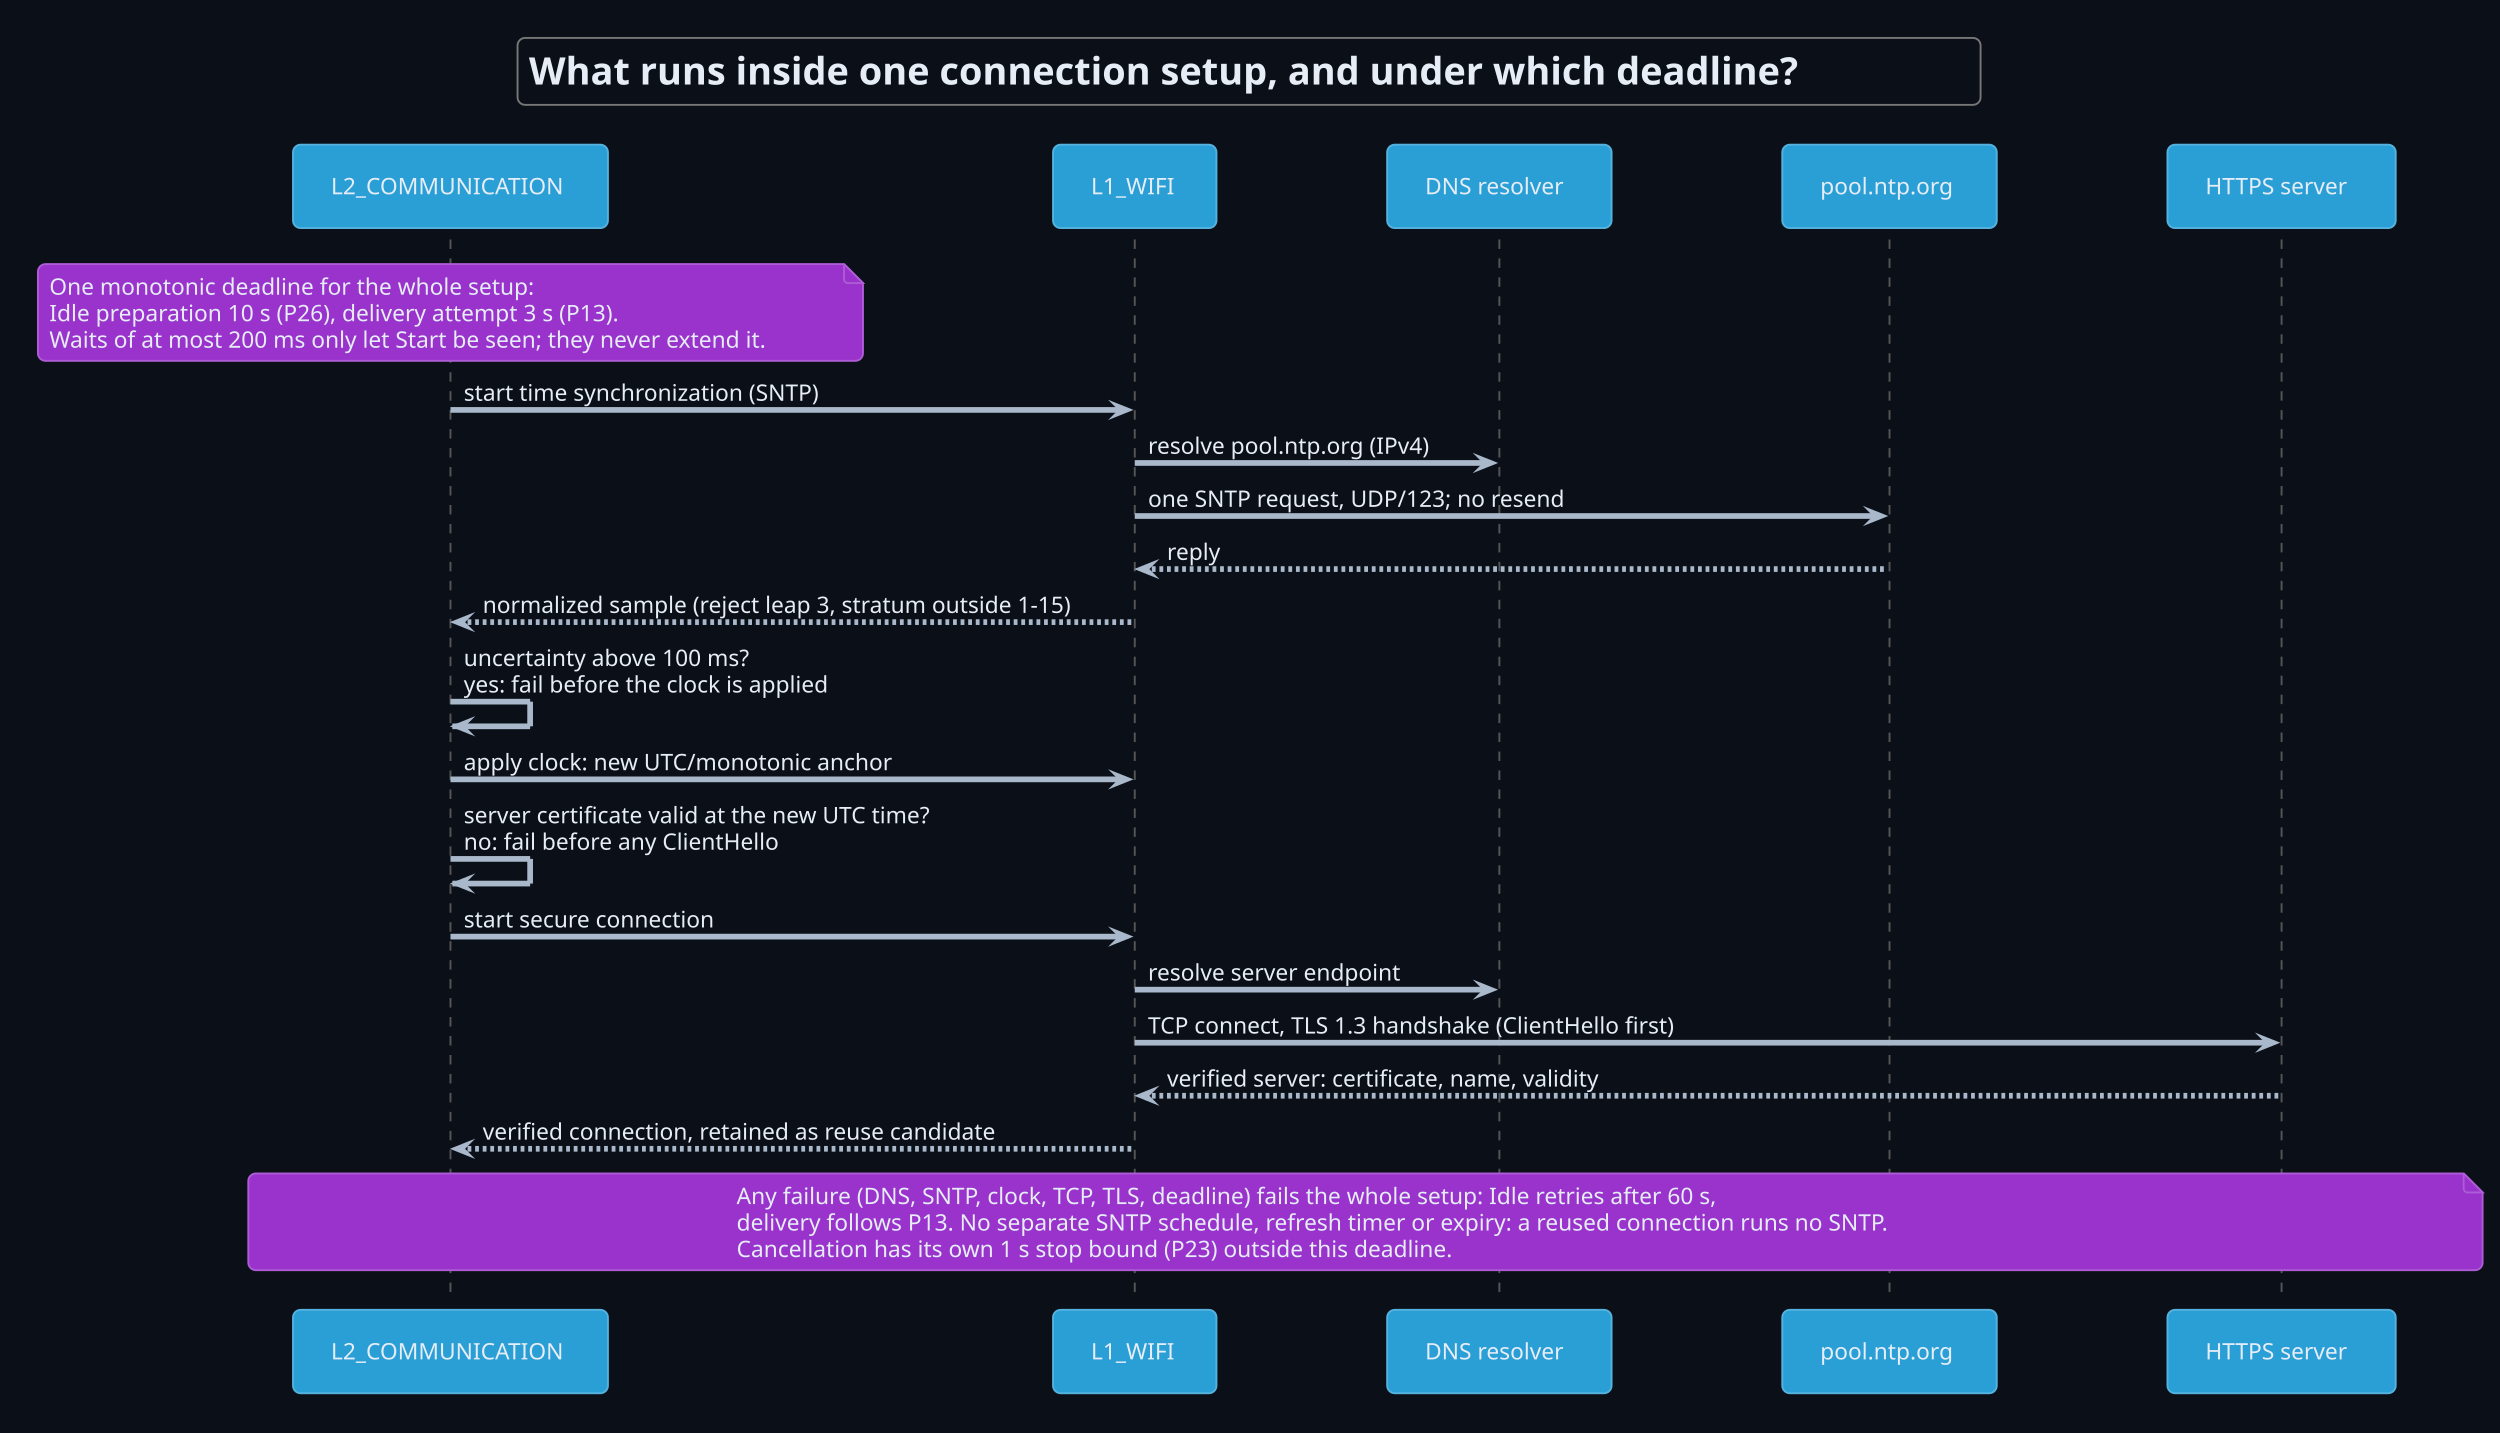
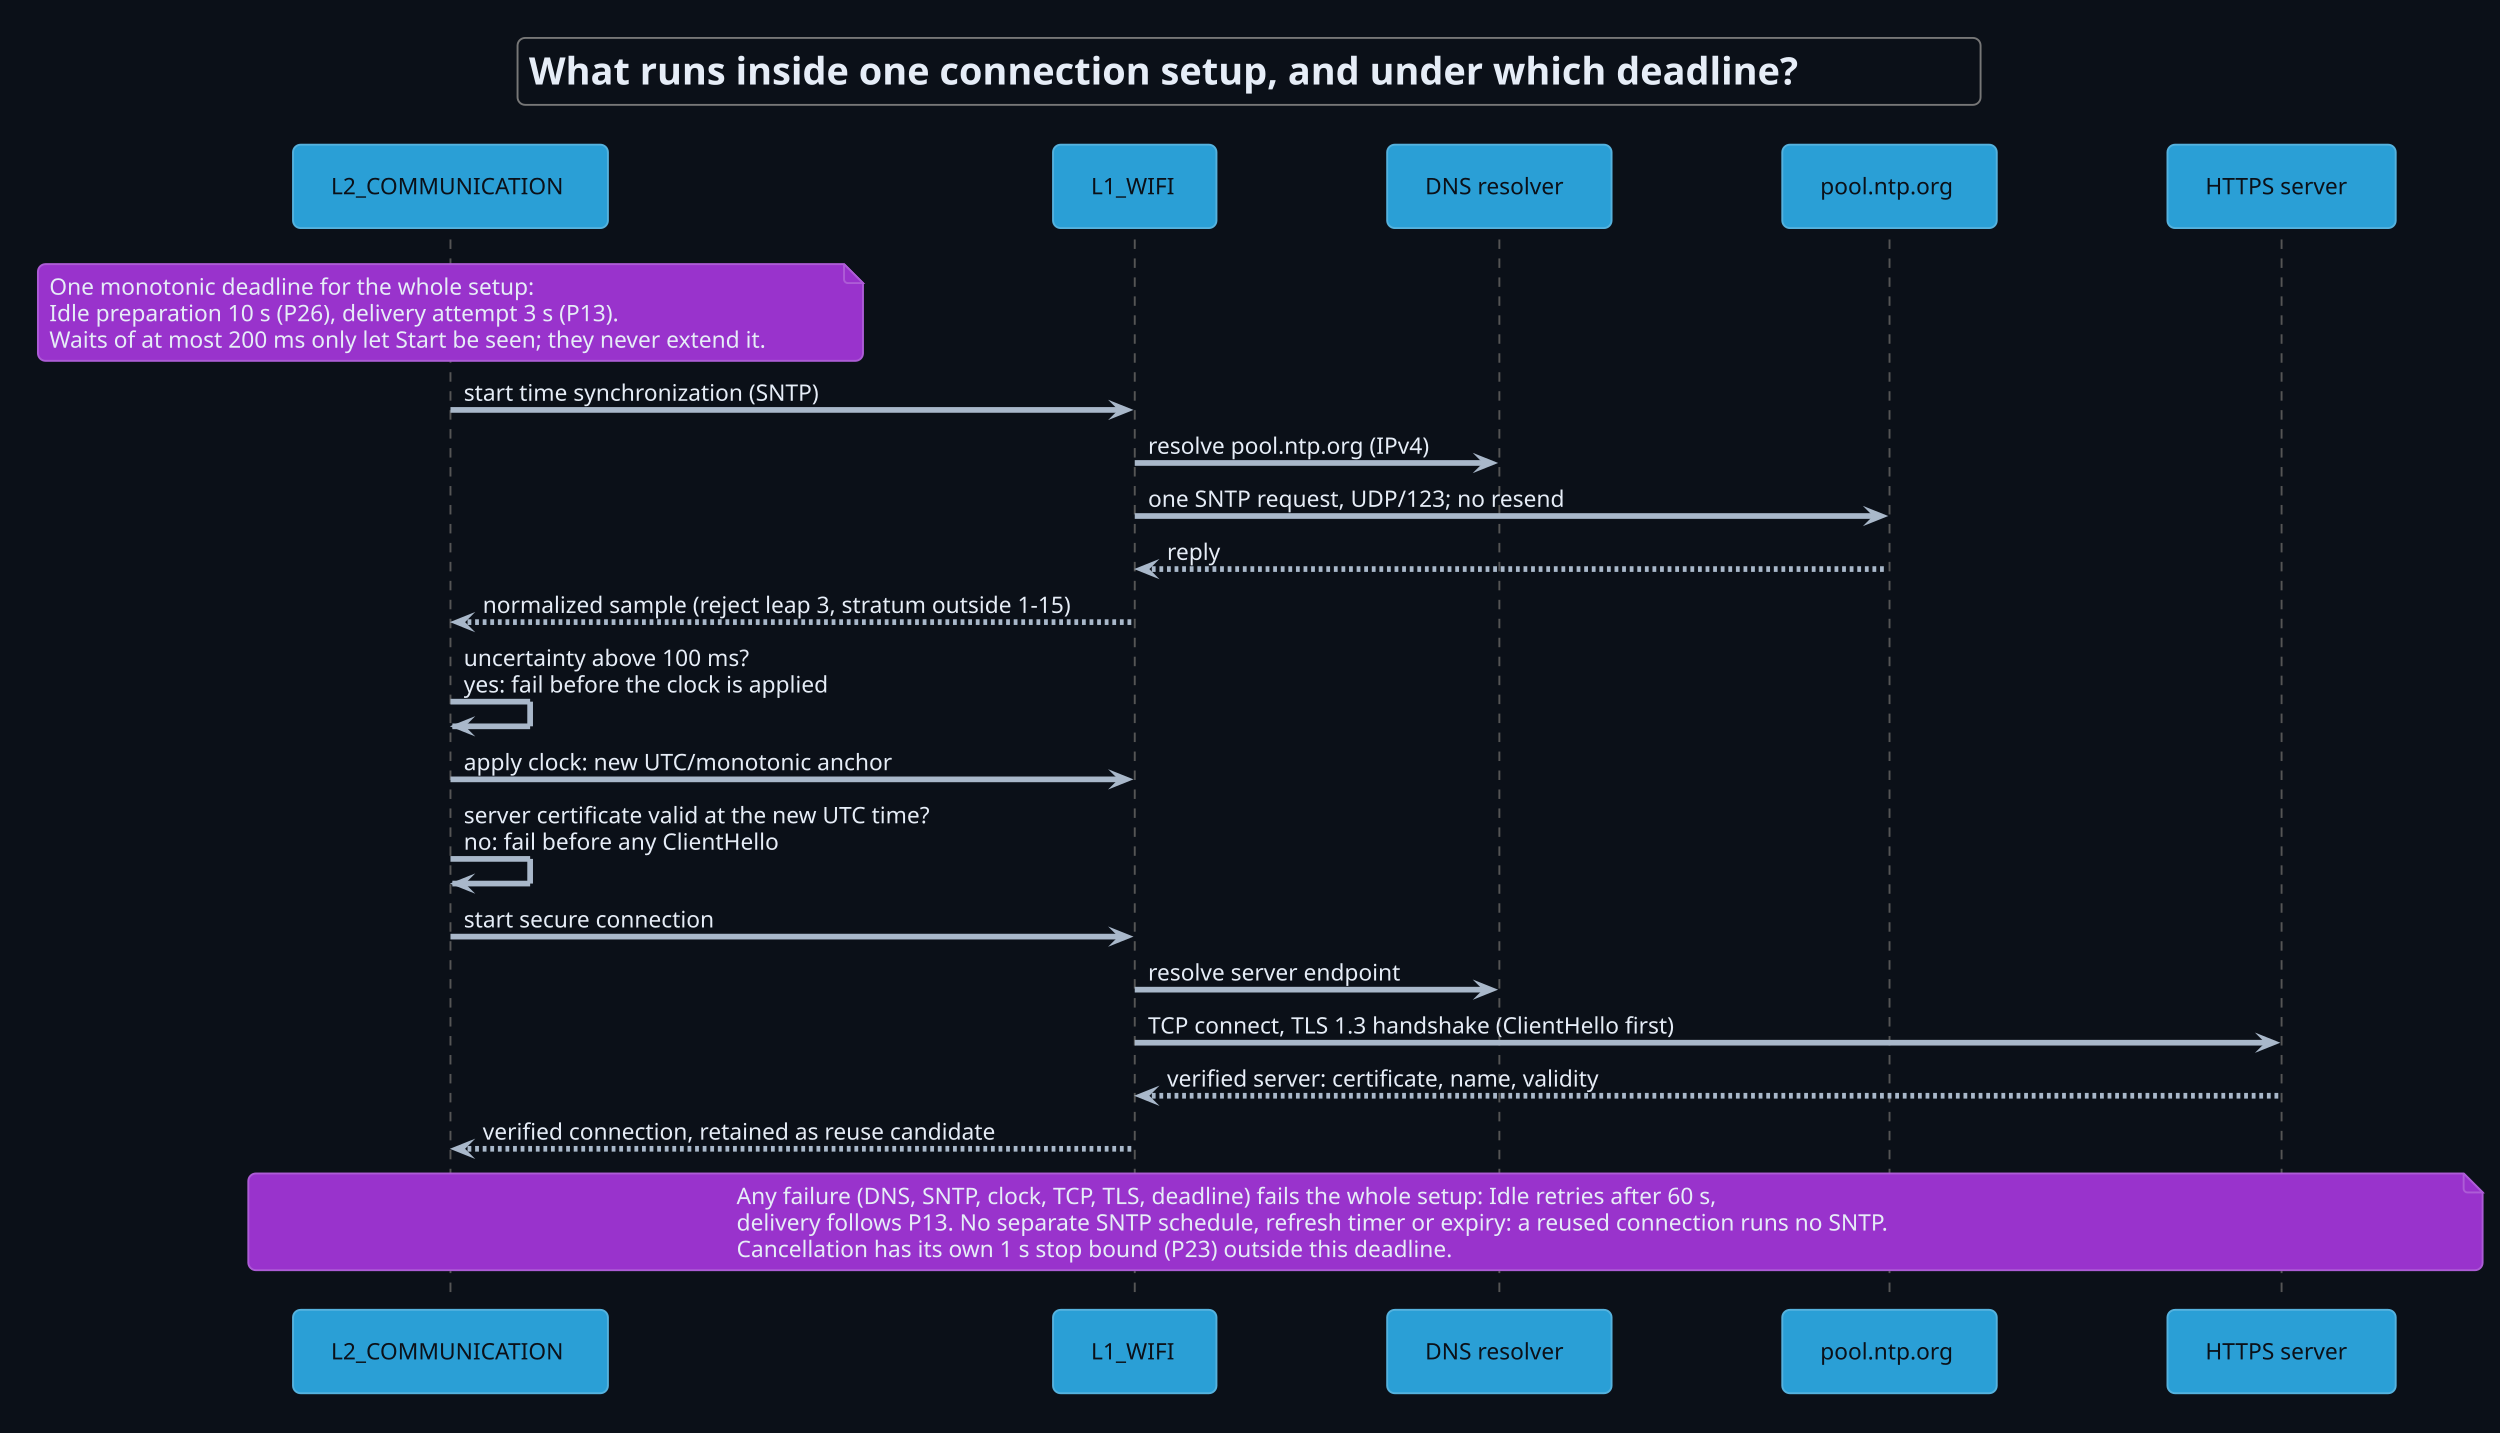
<svg xmlns="http://www.w3.org/2000/svg" version="1.1" data-diagram-type="SEQUENCE" style="width:1373px;height:787px;background:#0B1018;" width="1373.958px" height="787.5px" viewBox="0 0 1373 787" zoomAndPan="magnify" preserveAspectRatio="none" contentStyleType="text/css">
  <defs />
  <g font-family="sans-serif" lengthAdjust="spacing">
    <rect x="0" y="0" width="1373.958" height="787.5" fill="#0B1018" style="stroke:none;" />
-     <g class="title" data-source-line="8">
+     <g class="title" data-source-line="9">
      <rect x="284.238" y="20.833" width="803.495" height="36.751" fill="none" style="stroke:#777;stroke-width:1.042;" rx="4.167" ry="4.167" />
      <text x="290.488" y="46.421" fill="#E6EDF7" font-size="20.833" textLength="790.995" font-weight="700">What runs inside one connection setup, and under which deadline?</text>
    </g>
-     <g class="participant-lifeline" data-qualified-name="COMMUNICATION" data-entity-uid="part1" id="part1-lifeline" data-source-line="9">
+     <g class="participant-lifeline" data-qualified-name="COMMUNICATION" data-entity-uid="part1" id="part1-lifeline" data-source-line="10">
      <g>
        <rect x="243.753" y="131.51" width="8.333" height="582.65" fill="#000" fill-opacity="0" />
        <line x1="247.399" y1="131.51" x2="247.399" y2="714.16" style="stroke:#555;stroke-width:1.042;stroke-dasharray:5.208,5.208;" />
      </g>
    </g>
-     <g class="participant-lifeline" data-qualified-name="WIFI" data-entity-uid="part2" id="part2-lifeline" data-source-line="10">
+     <g class="participant-lifeline" data-qualified-name="WIFI" data-entity-uid="part2" id="part2-lifeline" data-source-line="11">
      <g>
        <rect x="619.559" y="131.51" width="8.333" height="582.65" fill="#000" fill-opacity="0" />
        <line x1="623.205" y1="131.51" x2="623.205" y2="714.16" style="stroke:#555;stroke-width:1.042;stroke-dasharray:5.208,5.208;" />
      </g>
    </g>
-     <g class="participant-lifeline" data-qualified-name="DNS" data-entity-uid="part3" id="part3-lifeline" data-source-line="11">
+     <g class="participant-lifeline" data-qualified-name="DNS" data-entity-uid="part3" id="part3-lifeline" data-source-line="12">
      <g>
        <rect x="819.807" y="131.51" width="8.333" height="582.65" fill="#000" fill-opacity="0" />
        <line x1="823.453" y1="131.51" x2="823.453" y2="714.16" style="stroke:#555;stroke-width:1.042;stroke-dasharray:5.208,5.208;" />
      </g>
    </g>
-     <g class="participant-lifeline" data-qualified-name="NTP" data-entity-uid="part4" id="part4-lifeline" data-source-line="12">
+     <g class="participant-lifeline" data-qualified-name="NTP" data-entity-uid="part4" id="part4-lifeline" data-source-line="13">
      <g>
        <rect x="1034.075" y="131.51" width="8.333" height="582.65" fill="#000" fill-opacity="0" />
        <line x1="1037.721" y1="131.51" x2="1037.721" y2="714.16" style="stroke:#555;stroke-width:1.042;stroke-dasharray:5.208,5.208;" />
      </g>
    </g>
-     <g class="participant-lifeline" data-qualified-name="Server" data-entity-uid="part5" id="part5-lifeline" data-source-line="13">
+     <g class="participant-lifeline" data-qualified-name="Server" data-entity-uid="part5" id="part5-lifeline" data-source-line="14">
      <g>
        <rect x="1249.399" y="131.51" width="8.333" height="582.65" fill="#000" fill-opacity="0" />
        <line x1="1253.045" y1="131.51" x2="1253.045" y2="714.16" style="stroke:#555;stroke-width:1.042;stroke-dasharray:5.208,5.208;" />
      </g>
    </g>
-     <g class="participant participant-head" data-qualified-name="COMMUNICATION" data-entity-uid="part1" id="part1-head" data-source-line="9">
+     <g class="participant participant-head" data-qualified-name="COMMUNICATION" data-entity-uid="part1" id="part1-head" data-source-line="10">
      <rect x="160.925" y="79.46" width="172.947" height="45.801" fill="#2A9FD6" style="stroke:#55B2DE;stroke-width:1.042;" rx="4.167" ry="4.167" />
-       <text x="181.759" y="106.687" fill="#E6EDF7" font-size="12.5" textLength="131.281">L2_COMMUNICATION</text>
+       <text x="181.759" y="106.687" fill="#0B1018" font-size="12.5" textLength="131.281">L2_COMMUNICATION</text>
    </g>
-     <g class="participant participant-head" data-qualified-name="WIFI" data-entity-uid="part2" id="part2-head" data-source-line="10">
+     <g class="participant participant-head" data-qualified-name="WIFI" data-entity-uid="part2" id="part2-head" data-source-line="11">
      <rect x="578.326" y="79.46" width="89.756" height="45.801" fill="#2A9FD6" style="stroke:#55B2DE;stroke-width:1.042;" rx="4.167" ry="4.167" />
-       <text x="599.16" y="106.687" fill="#E6EDF7" font-size="12.5" textLength="48.09">L1_WIFI</text>
+       <text x="599.16" y="106.687" fill="#0B1018" font-size="12.5" textLength="48.09">L1_WIFI</text>
    </g>
-     <g class="participant participant-head" data-qualified-name="DNS" data-entity-uid="part3" id="part3-head" data-source-line="11">
+     <g class="participant participant-head" data-qualified-name="DNS" data-entity-uid="part3" id="part3-head" data-source-line="12">
      <rect x="761.833" y="79.46" width="123.24" height="45.801" fill="#2A9FD6" style="stroke:#55B2DE;stroke-width:1.042;" rx="4.167" ry="4.167" />
-       <text x="782.666" y="106.687" fill="#E6EDF7" font-size="12.5" textLength="81.573">DNS resolver</text>
+       <text x="782.666" y="106.687" fill="#0B1018" font-size="12.5" textLength="81.573">DNS resolver</text>
    </g>
-     <g class="participant participant-head" data-qualified-name="NTP" data-entity-uid="part4" id="part4-head" data-source-line="12">
+     <g class="participant participant-head" data-qualified-name="NTP" data-entity-uid="part4" id="part4-head" data-source-line="13">
      <rect x="978.823" y="79.46" width="117.796" height="45.801" fill="#2A9FD6" style="stroke:#55B2DE;stroke-width:1.042;" rx="4.167" ry="4.167" />
-       <text x="999.656" y="106.687" fill="#E6EDF7" font-size="12.5" textLength="76.129">pool.ntp.org</text>
+       <text x="999.656" y="106.687" fill="#0B1018" font-size="12.5" textLength="76.129">pool.ntp.org</text>
    </g>
-     <g class="participant participant-head" data-qualified-name="Server" data-entity-uid="part5" id="part5-head" data-source-line="13">
+     <g class="participant participant-head" data-qualified-name="Server" data-entity-uid="part5" id="part5-head" data-source-line="14">
      <rect x="1190.369" y="79.46" width="125.352" height="45.801" fill="#2A9FD6" style="stroke:#55B2DE;stroke-width:1.042;" rx="4.167" ry="4.167" />
-       <text x="1211.202" y="106.687" fill="#E6EDF7" font-size="12.5" textLength="83.685">HTTPS server</text>
+       <text x="1211.202" y="106.687" fill="#0B1018" font-size="12.5" textLength="83.685">HTTPS server</text>
    </g>
-     <g class="participant participant-tail" data-qualified-name="COMMUNICATION" data-entity-uid="part1" id="part1-tail" data-source-line="9">
+     <g class="participant participant-tail" data-qualified-name="COMMUNICATION" data-entity-uid="part1" id="part1-tail" data-source-line="10">
      <rect x="160.925" y="719.368" width="172.947" height="45.801" fill="#2A9FD6" style="stroke:#55B2DE;stroke-width:1.042;" rx="4.167" ry="4.167" />
-       <text x="181.759" y="746.596" fill="#E6EDF7" font-size="12.5" textLength="131.281">L2_COMMUNICATION</text>
+       <text x="181.759" y="746.596" fill="#0B1018" font-size="12.5" textLength="131.281">L2_COMMUNICATION</text>
    </g>
-     <g class="participant participant-tail" data-qualified-name="WIFI" data-entity-uid="part2" id="part2-tail" data-source-line="10">
+     <g class="participant participant-tail" data-qualified-name="WIFI" data-entity-uid="part2" id="part2-tail" data-source-line="11">
      <rect x="578.326" y="719.368" width="89.756" height="45.801" fill="#2A9FD6" style="stroke:#55B2DE;stroke-width:1.042;" rx="4.167" ry="4.167" />
-       <text x="599.16" y="746.596" fill="#E6EDF7" font-size="12.5" textLength="48.09">L1_WIFI</text>
+       <text x="599.16" y="746.596" fill="#0B1018" font-size="12.5" textLength="48.09">L1_WIFI</text>
    </g>
-     <g class="participant participant-tail" data-qualified-name="DNS" data-entity-uid="part3" id="part3-tail" data-source-line="11">
+     <g class="participant participant-tail" data-qualified-name="DNS" data-entity-uid="part3" id="part3-tail" data-source-line="12">
      <rect x="761.833" y="719.368" width="123.24" height="45.801" fill="#2A9FD6" style="stroke:#55B2DE;stroke-width:1.042;" rx="4.167" ry="4.167" />
-       <text x="782.666" y="746.596" fill="#E6EDF7" font-size="12.5" textLength="81.573">DNS resolver</text>
+       <text x="782.666" y="746.596" fill="#0B1018" font-size="12.5" textLength="81.573">DNS resolver</text>
    </g>
-     <g class="participant participant-tail" data-qualified-name="NTP" data-entity-uid="part4" id="part4-tail" data-source-line="12">
+     <g class="participant participant-tail" data-qualified-name="NTP" data-entity-uid="part4" id="part4-tail" data-source-line="13">
      <rect x="978.823" y="719.368" width="117.796" height="45.801" fill="#2A9FD6" style="stroke:#55B2DE;stroke-width:1.042;" rx="4.167" ry="4.167" />
-       <text x="999.656" y="746.596" fill="#E6EDF7" font-size="12.5" textLength="76.129">pool.ntp.org</text>
+       <text x="999.656" y="746.596" fill="#0B1018" font-size="12.5" textLength="76.129">pool.ntp.org</text>
    </g>
-     <g class="participant participant-tail" data-qualified-name="Server" data-entity-uid="part5" id="part5-tail" data-source-line="13">
+     <g class="participant participant-tail" data-qualified-name="Server" data-entity-uid="part5" id="part5-tail" data-source-line="14">
      <rect x="1190.369" y="719.368" width="125.352" height="45.801" fill="#2A9FD6" style="stroke:#55B2DE;stroke-width:1.042;" rx="4.167" ry="4.167" />
-       <text x="1211.202" y="746.596" fill="#E6EDF7" font-size="12.5" textLength="83.685">HTTPS server</text>
+       <text x="1211.202" y="746.596" fill="#0B1018" font-size="12.5" textLength="83.685">HTTPS server</text>
    </g>
    <path d="M20.833,149.219 L20.833,194.01 A4.167,4.167 0 0 0 25,198.177 L469.792,198.177 A4.167,4.167 0 0 0 473.958,194.01 L473.958,155.469 L463.542,145.052 L25,145.052 A4.167,4.167 0 0 0 20.833,149.219" style="stroke:#AD5CD6;stroke-width:1.042;" fill="#93C" />
    <path d="M463.542,145.052 L463.542,153.385 A2.083,2.083 0 0 0 465.625,155.469 L473.958,155.469 L463.542,145.052" style="stroke:#AD5CD6;stroke-width:1.042;" fill="#93C" />
    <text x="27.083" y="161.863" fill="#E6EDF7" font-size="12.5" textLength="283.112">One monotonic deadline for the whole setup:</text>
    <text x="27.083" y="176.414" fill="#E6EDF7" font-size="12.5" textLength="343.231">Idle preparation 10 s (P26), delivery attempt 3 s (P13).</text>
    <text x="27.083" y="190.965" fill="#E6EDF7" font-size="12.5" textLength="431.256">Waits of at most 200 ms only let Start be seen; they never extend it.</text>
-     <g class="message" data-entity-1="part1" data-entity-2="part2" id="msg1" data-source-line="19">
+     <g class="message" data-entity-1="part1" data-entity-2="part2" id="msg1" data-source-line="20">
      <polygon points="610.705,220.964,621.121,225.13,610.705,229.297,614.871,225.13" fill="#A9B8CA" style="stroke:#A9B8CA;stroke-width:1.042;stroke-linejoin:miter;stroke-miterlimit:10;" />
      <line x1="247.399" y1="225.13" x2="616.955" y2="225.13" style="stroke:#A9B8CA;stroke-width:3.125;" />
      <text x="254.691" y="220.099" fill="#E6EDF7" font-size="12.5" textLength="210.461">start time synchronization (SNTP)</text>
    </g>
-     <g class="message" data-entity-1="part2" data-entity-2="part3" id="msg2" data-source-line="20">
+     <g class="message" data-entity-1="part2" data-entity-2="part3" id="msg2" data-source-line="21">
      <polygon points="810.953,250.098,821.369,254.264,810.953,258.431,815.119,254.264" fill="#A9B8CA" style="stroke:#A9B8CA;stroke-width:1.042;stroke-linejoin:miter;stroke-miterlimit:10;" />
      <line x1="623.205" y1="254.264" x2="817.203" y2="254.264" style="stroke:#A9B8CA;stroke-width:3.125;" />
      <text x="630.496" y="249.233" fill="#E6EDF7" font-size="12.5" textLength="165.955">resolve pool.ntp.org (IPv4)</text>
    </g>
-     <g class="message" data-entity-1="part2" data-entity-2="part4" id="msg3" data-source-line="21">
+     <g class="message" data-entity-1="part2" data-entity-2="part4" id="msg3" data-source-line="22">
      <polygon points="1025.221,279.232,1035.637,283.398,1025.221,287.565,1029.387,283.398" fill="#A9B8CA" style="stroke:#A9B8CA;stroke-width:1.042;stroke-linejoin:miter;stroke-miterlimit:10;" />
      <line x1="623.205" y1="283.398" x2="1031.471" y2="283.398" style="stroke:#A9B8CA;stroke-width:3.125;" />
      <text x="630.496" y="278.367" fill="#E6EDF7" font-size="12.5" textLength="244.403">one SNTP request, UDP/123; no resend</text>
    </g>
-     <g class="message" data-entity-1="part4" data-entity-2="part2" id="msg4" data-source-line="22">
+     <g class="message" data-entity-1="part4" data-entity-2="part2" id="msg4" data-source-line="23">
      <polygon points="634.663,308.366,624.246,312.533,634.663,316.699,630.496,312.533" fill="#A9B8CA" style="stroke:#A9B8CA;stroke-width:1.042;stroke-linejoin:miter;stroke-miterlimit:10;" />
      <line x1="628.413" y1="312.533" x2="1036.679" y2="312.533" style="stroke:#A9B8CA;stroke-width:3.125;stroke-dasharray:2.083,2.083;" />
      <text x="640.913" y="307.501" fill="#E6EDF7" font-size="12.5" textLength="31.635">reply</text>
    </g>
-     <g class="message" data-entity-1="part2" data-entity-2="part1" id="msg5" data-source-line="23">
+     <g class="message" data-entity-1="part2" data-entity-2="part1" id="msg5" data-source-line="24">
      <polygon points="258.857,337.5,248.441,341.667,258.857,345.833,254.691,341.667" fill="#A9B8CA" style="stroke:#A9B8CA;stroke-width:1.042;stroke-linejoin:miter;stroke-miterlimit:10;" />
      <line x1="252.607" y1="341.667" x2="622.163" y2="341.667" style="stroke:#A9B8CA;stroke-width:3.125;stroke-dasharray:2.083,2.083;" />
      <text x="265.107" y="336.635" fill="#E6EDF7" font-size="12.5" textLength="350.806">normalized sample (reject leap 3, stratum outside 1-15)</text>
    </g>
-     <g class="message" data-entity-1="part1" data-entity-2="part1" id="msg6" data-source-line="24">
+     <g class="message" data-entity-1="part1" data-entity-2="part1" id="msg6" data-source-line="25">
      <line x1="247.399" y1="385.352" x2="291.149" y2="385.352" style="stroke:#A9B8CA;stroke-width:3.125;" />
      <line x1="291.149" y1="385.352" x2="291.149" y2="398.893" style="stroke:#A9B8CA;stroke-width:3.125;" />
      <line x1="248.441" y1="398.893" x2="291.149" y2="398.893" style="stroke:#A9B8CA;stroke-width:3.125;" />
      <polygon points="258.857,394.727,248.441,398.893,258.857,403.06,254.691,398.893" fill="#A9B8CA" style="stroke:#A9B8CA;stroke-width:1.042;stroke-linejoin:miter;stroke-miterlimit:10;" />
      <text x="254.691" y="365.769" fill="#E6EDF7" font-size="12.5" textLength="171.234">uncertainty above 100 ms?</text>
      <text x="254.691" y="380.32" fill="#E6EDF7" font-size="12.5" textLength="217.865">yes: fail before the clock is applied</text>
    </g>
-     <g class="message" data-entity-1="part1" data-entity-2="part2" id="msg7" data-source-line="25">
+     <g class="message" data-entity-1="part1" data-entity-2="part2" id="msg7" data-source-line="26">
      <polygon points="610.705,423.861,621.121,428.027,610.705,432.194,614.871,428.027" fill="#A9B8CA" style="stroke:#A9B8CA;stroke-width:1.042;stroke-linejoin:miter;stroke-miterlimit:10;" />
      <line x1="247.399" y1="428.027" x2="616.955" y2="428.027" style="stroke:#A9B8CA;stroke-width:3.125;" />
      <text x="254.691" y="422.996" fill="#E6EDF7" font-size="12.5" textLength="251.544">apply clock: new UTC/monotonic anchor</text>
    </g>
-     <g class="message" data-entity-1="part1" data-entity-2="part1" id="msg8" data-source-line="26">
+     <g class="message" data-entity-1="part1" data-entity-2="part1" id="msg8" data-source-line="27">
      <line x1="247.399" y1="471.712" x2="291.149" y2="471.712" style="stroke:#A9B8CA;stroke-width:3.125;" />
      <line x1="291.149" y1="471.712" x2="291.149" y2="485.254" style="stroke:#A9B8CA;stroke-width:3.125;" />
      <line x1="248.441" y1="485.254" x2="291.149" y2="485.254" style="stroke:#A9B8CA;stroke-width:3.125;" />
      <polygon points="258.857,481.087,248.441,485.254,258.857,489.421,254.691,485.254" fill="#A9B8CA" style="stroke:#A9B8CA;stroke-width:1.042;stroke-linejoin:miter;stroke-miterlimit:10;" />
      <text x="254.691" y="452.13" fill="#E6EDF7" font-size="12.5" textLength="279.694">server certificate valid at the new UTC time?</text>
      <text x="254.691" y="466.681" fill="#E6EDF7" font-size="12.5" textLength="186.035">no: fail before any ClientHello</text>
    </g>
-     <g class="message" data-entity-1="part1" data-entity-2="part2" id="msg9" data-source-line="27">
+     <g class="message" data-entity-1="part1" data-entity-2="part2" id="msg9" data-source-line="28">
      <polygon points="610.705,510.221,621.121,514.388,610.705,518.555,614.871,514.388" fill="#A9B8CA" style="stroke:#A9B8CA;stroke-width:1.042;stroke-linejoin:miter;stroke-miterlimit:10;" />
      <line x1="247.399" y1="514.388" x2="616.955" y2="514.388" style="stroke:#A9B8CA;stroke-width:3.125;" />
      <text x="254.691" y="509.357" fill="#E6EDF7" font-size="12.5" textLength="147.76">start secure connection</text>
    </g>
-     <g class="message" data-entity-1="part2" data-entity-2="part3" id="msg10" data-source-line="28">
+     <g class="message" data-entity-1="part2" data-entity-2="part3" id="msg10" data-source-line="29">
      <polygon points="810.953,539.355,821.369,543.522,810.953,547.689,815.119,543.522" fill="#A9B8CA" style="stroke:#A9B8CA;stroke-width:1.042;stroke-linejoin:miter;stroke-miterlimit:10;" />
      <line x1="623.205" y1="543.522" x2="817.203" y2="543.522" style="stroke:#A9B8CA;stroke-width:3.125;" />
      <text x="630.496" y="538.491" fill="#E6EDF7" font-size="12.5" textLength="148.492">resolve server endpoint</text>
    </g>
-     <g class="message" data-entity-1="part2" data-entity-2="part5" id="msg11" data-source-line="29">
+     <g class="message" data-entity-1="part2" data-entity-2="part5" id="msg11" data-source-line="30">
      <polygon points="1240.545,568.49,1250.961,572.656,1240.545,576.823,1244.711,572.656" fill="#A9B8CA" style="stroke:#A9B8CA;stroke-width:1.042;stroke-linejoin:miter;stroke-miterlimit:10;" />
      <line x1="623.205" y1="572.656" x2="1246.795" y2="572.656" style="stroke:#A9B8CA;stroke-width:3.125;" />
      <text x="630.496" y="567.625" fill="#E6EDF7" font-size="12.5" textLength="314.471">TCP connect, TLS 1.3 handshake (ClientHello first)</text>
    </g>
-     <g class="message" data-entity-1="part5" data-entity-2="part2" id="msg12" data-source-line="30">
+     <g class="message" data-entity-1="part5" data-entity-2="part2" id="msg12" data-source-line="31">
      <polygon points="634.663,597.624,624.246,601.79,634.663,605.957,630.496,601.79" fill="#A9B8CA" style="stroke:#A9B8CA;stroke-width:1.042;stroke-linejoin:miter;stroke-miterlimit:10;" />
      <line x1="628.413" y1="601.79" x2="1252.003" y2="601.79" style="stroke:#A9B8CA;stroke-width:3.125;stroke-dasharray:2.083,2.083;" />
      <text x="640.913" y="596.759" fill="#E6EDF7" font-size="12.5" textLength="259.052">verified server: certificate, name, validity</text>
    </g>
-     <g class="message" data-entity-1="part2" data-entity-2="part1" id="msg13" data-source-line="31">
+     <g class="message" data-entity-1="part2" data-entity-2="part1" id="msg13" data-source-line="32">
      <polygon points="258.857,626.758,248.441,630.924,258.857,635.091,254.691,630.924" fill="#A9B8CA" style="stroke:#A9B8CA;stroke-width:1.042;stroke-linejoin:miter;stroke-miterlimit:10;" />
      <line x1="252.607" y1="630.924" x2="622.163" y2="630.924" style="stroke:#A9B8CA;stroke-width:3.125;stroke-dasharray:2.083,2.083;" />
      <text x="265.107" y="625.893" fill="#E6EDF7" font-size="12.5" textLength="303.497">verified connection, retained as reuse candidate</text>
    </g>
    <path d="M136.366,648.633 L136.366,693.424 A4.167,4.167 0 0 0 140.532,697.591 L1359.282,697.591 A4.167,4.167 0 0 0 1363.449,693.424 L1363.449,654.883 L1353.032,644.466 L140.532,644.466 A4.167,4.167 0 0 0 136.366,648.633" style="stroke:#AD5CD6;stroke-width:1.042;" fill="#93C" />
    <path d="M1353.032,644.466 L1353.032,652.799 A2.083,2.083 0 0 0 1355.116,654.883 L1363.449,654.883 L1353.032,644.466" style="stroke:#AD5CD6;stroke-width:1.042;" fill="#93C" />
    <text x="404.522" y="661.277" fill="#E6EDF7" font-size="12.5" textLength="590.186">Any failure (DNS, SNTP, clock, TCP, TLS, deadline) fails the whole setup: Idle retries after 60 s,</text>
    <text x="404.522" y="675.828" fill="#E6EDF7" font-size="12.5" textLength="682.025">delivery follows P13. No separate SNTP schedule, refresh timer or expiry: a reused connection runs no SNTP.</text>
    <text x="404.522" y="690.379" fill="#E6EDF7" font-size="12.5" textLength="424.567">Cancellation has its own 1 s stop bound (P23) outside this deadline.</text>
  </g>
</svg>
